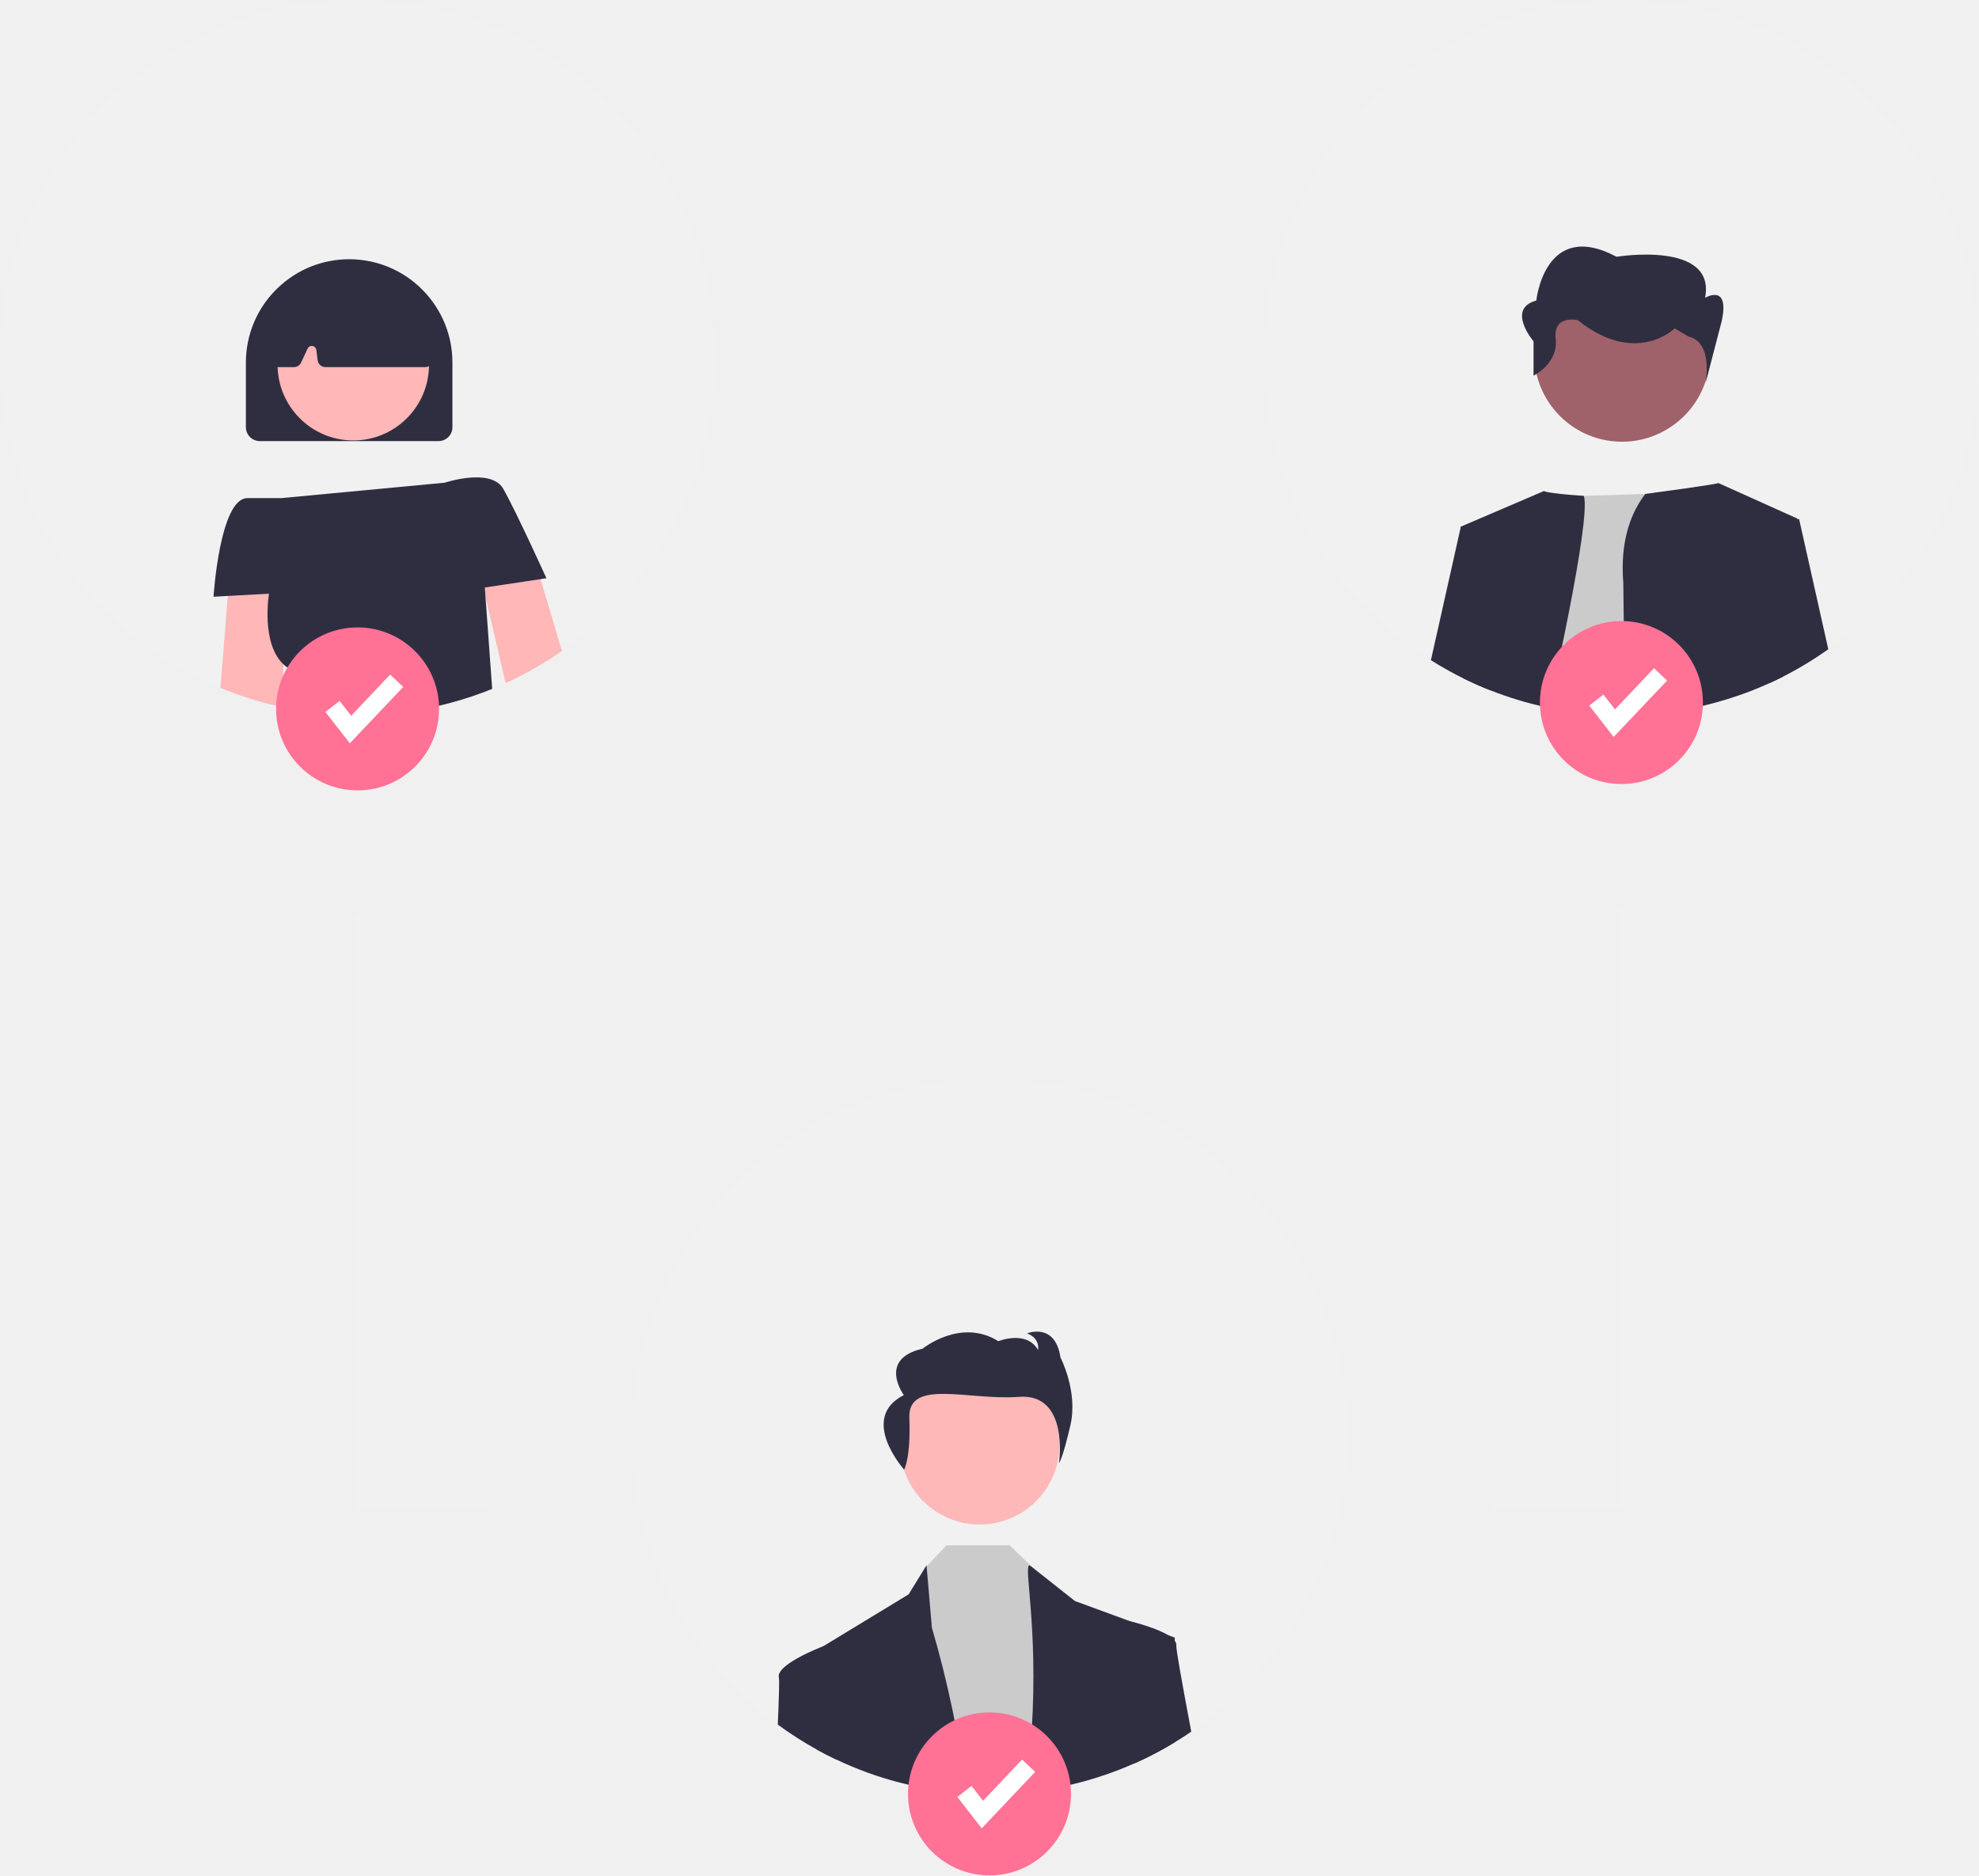
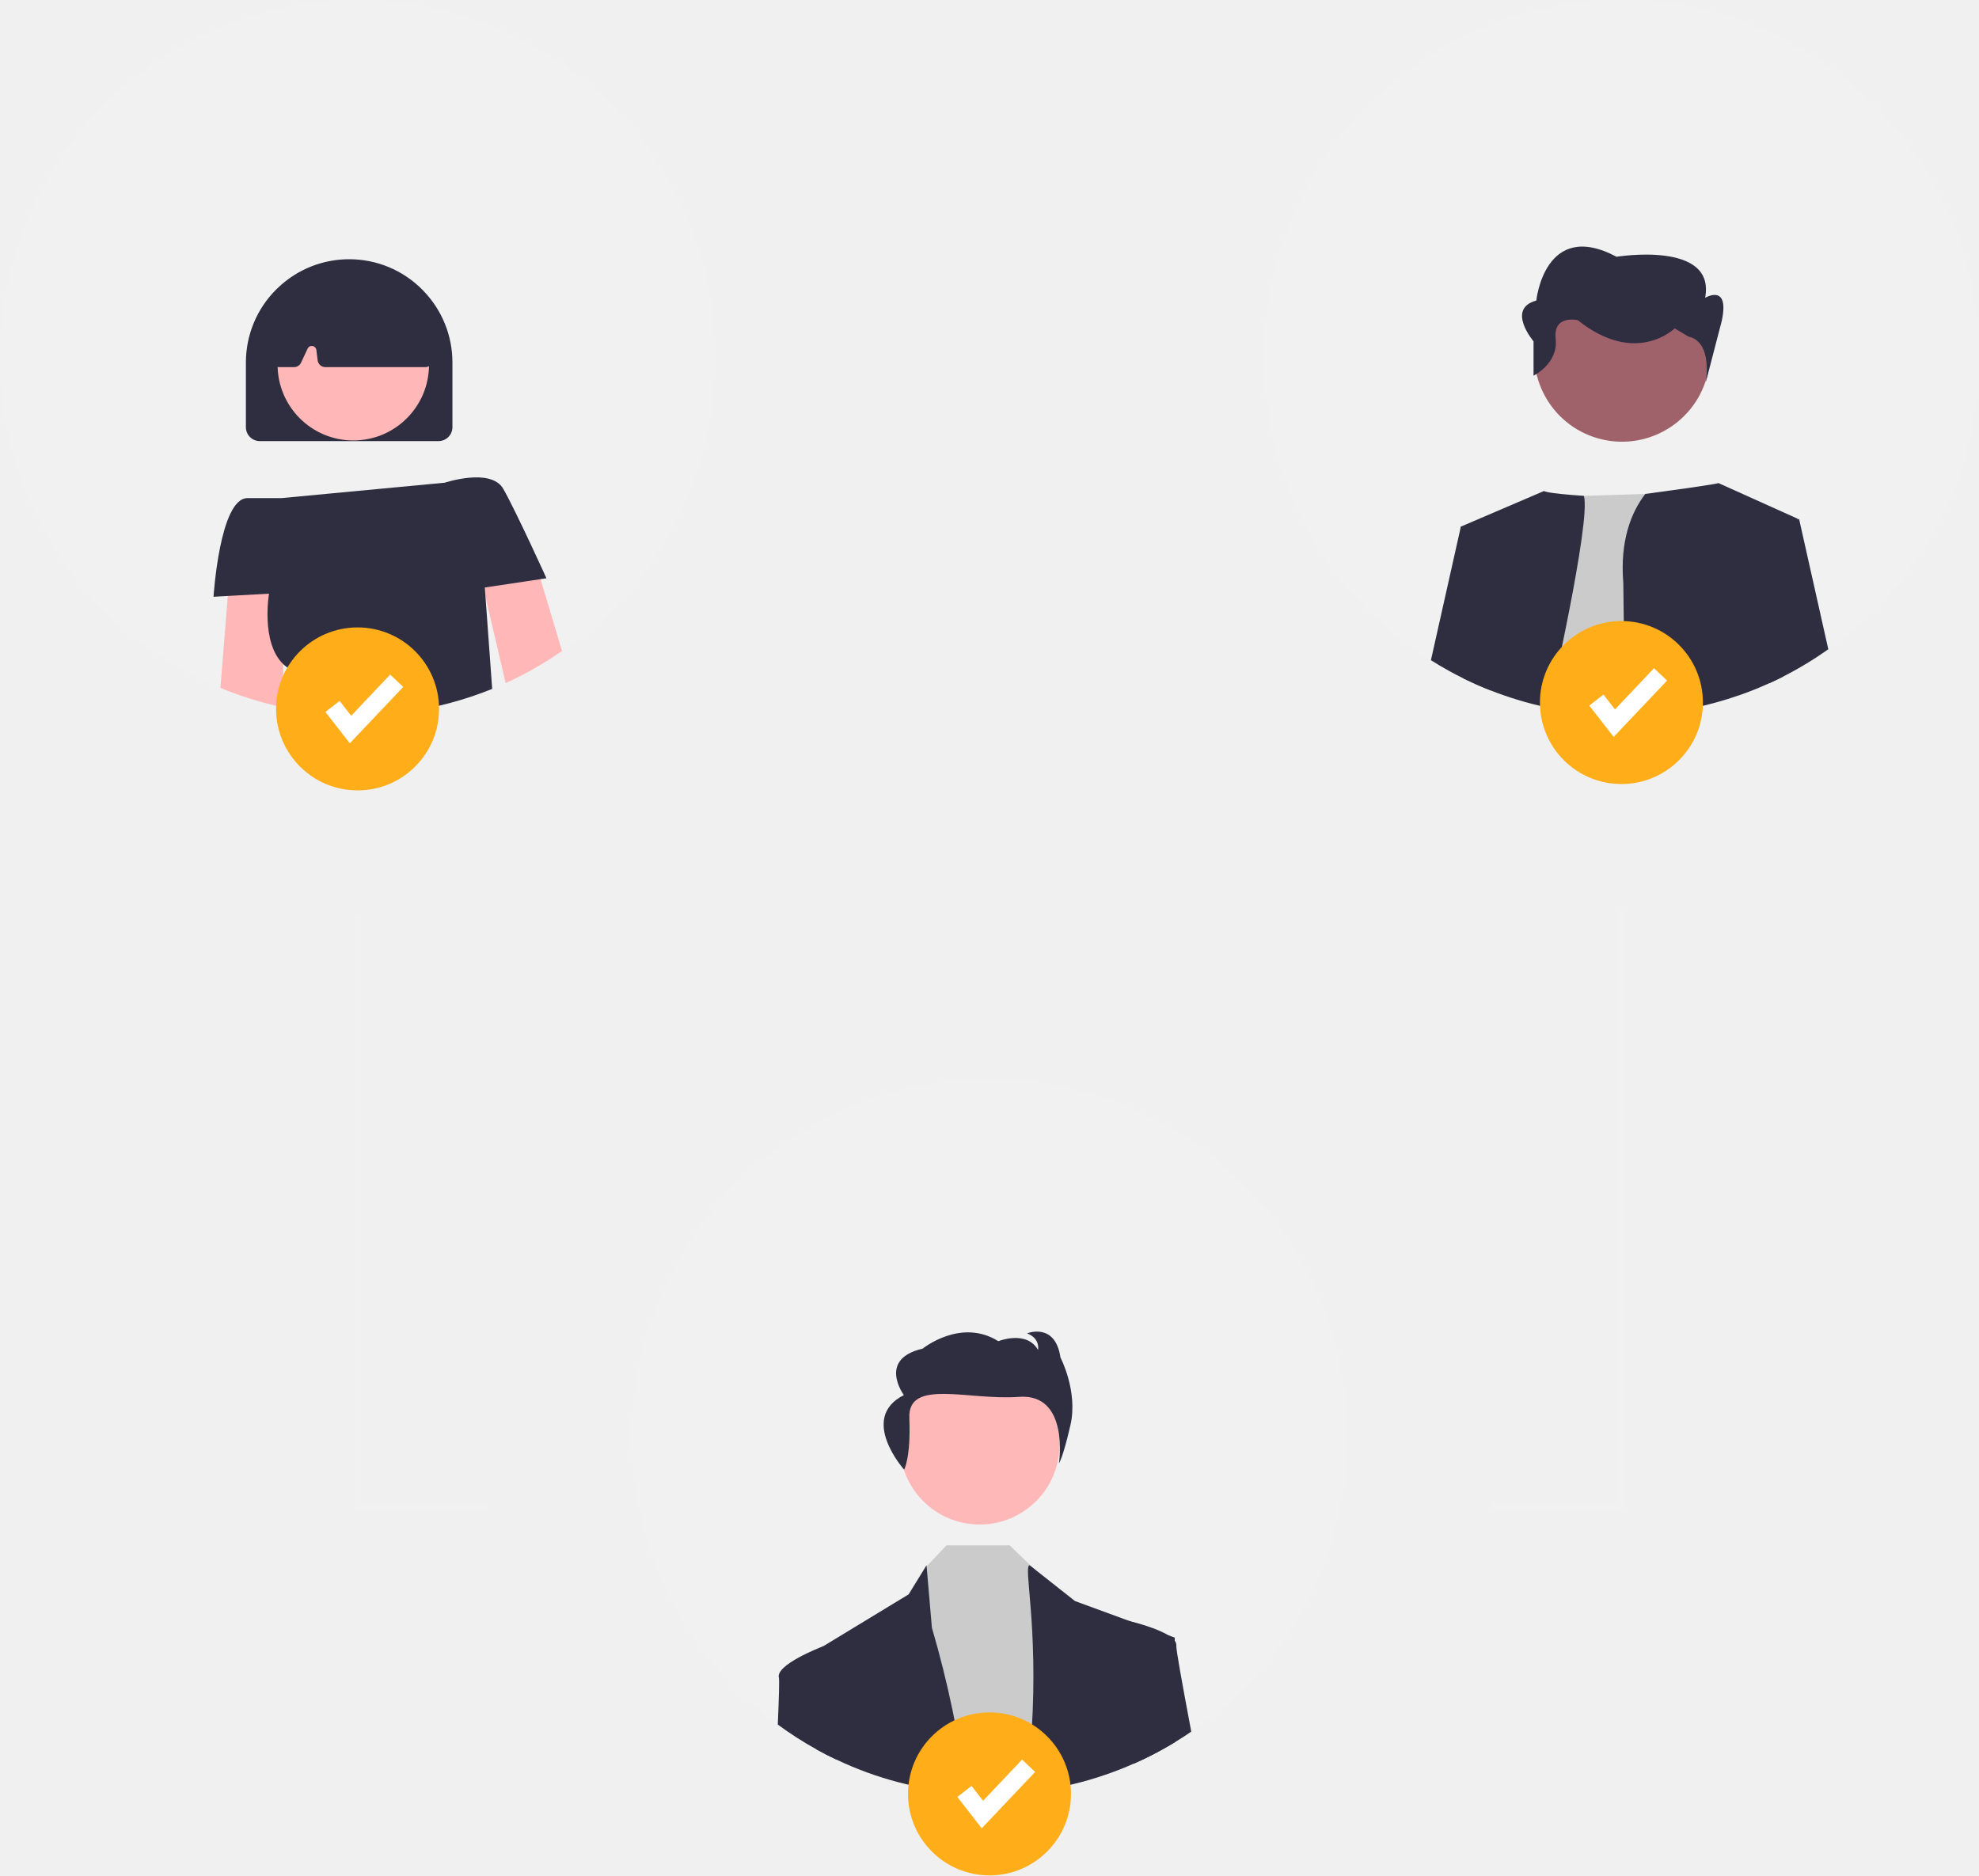
<svg xmlns="http://www.w3.org/2000/svg" data-name="Layer 1" width="642" height="608.421" viewBox="0 0 642 608.421">
  <path d="M511,261.79a115.853,115.853,0,0,1-49.69,95.19,114.45,114.45,0,0,1-13.55,8.15c-1.56.8-3.13,1.56-4.729,2.28-1.44.66-2.89,1.28-4.36,1.87a116.421,116.421,0,0,1-57.57,7.68q-5.07-.6-10.01-1.65c-.14-.03-.29-.06-.43-.09a113.319,113.319,0,0,1-20.15-6.27,116.012,116.012,0,1,1,160.49-107.16Z" transform="translate(-279 -145.7897)" fill="#f1f1f1" />
  <path d="M416.36,240.14c-.1-.12-.21-.23-.32-.34a33.444,33.444,0,0,0-47.04-.48c-.07.06-.13.12-.19.18-.08.07-.15.14-.22.21a33.427,33.427,0,0,0-9.82,23.68v21a4.507,4.507,0,0,0,4.5,4.5h58a4.507,4.507,0,0,0,4.5-4.5v-21A33.348,33.348,0,0,0,416.36,240.14Z" transform="translate(-279 -145.7897)" fill="#2f2e41" />
  <circle cx="114.614" cy="118.331" r="24.561" fill="#ffb7b7" />
  <path d="M419.43,262.03l-2.9-20.26a2.537,2.537,0,0,0-.89-1.59,2.627,2.627,0,0,0-.53-.33c-14.85-6.95-29.91-6.95-44.76-.02a2.448,2.448,0,0,0-.55.35c-.06.05-.12.11-.18.17a2.532,2.532,0,0,0-.7,1.51l-1.94,20.29a2.505,2.505,0,0,0,.64,1.92,2.477,2.477,0,0,0,1.44.78,1.838,1.838,0,0,0,.41.04h4.92a2.523,2.523,0,0,0,2.27-1.44l2.13-4.56a1.494,1.494,0,0,1,2.84.45l.42,3.36a2.512,2.512,0,0,0,2.48,2.19H416.96a2.404,2.404,0,0,0,1.21-.32,2.532,2.532,0,0,0,.68-.54A2.506,2.506,0,0,0,419.43,262.03Z" transform="translate(-279 -145.7897)" fill="#2f2e41" />
  <path d="M454.35,333.68l6.96,23.3a114.45,114.45,0,0,1-13.55,8.15c-1.56.8-3.13,1.56-4.729,2.28l-7.21-30.91-2.8-11.99,18-2Z" transform="translate(-279 -145.7897)" fill="#ffb7b7" />
  <path d="M371.52,329.81l-.6,31.48-.26,13.93a113.319,113.319,0,0,1-20.15-6.27L352.9,339.13l.6-7.52Z" transform="translate(-279 -145.7897)" fill="#ffb7b7" />
  <path d="M454.35,333.68l-18.08,2.71.22,2.97,2.18,29.92a116.421,116.421,0,0,1-57.57,7.68q-5.07-.6-10.01-1.65c1.48-6.22,2.76-11.82,1.18-12.92a11.979,11.979,0,0,1-1.35-1.1c-7.37-7.03-4.65-22.9-4.65-22.9L352.9,339.13l-4.63.26s2-32,11-32h11l53-5s15-5,19,2c2.1,3.67,5.84,11.45,8.93,18.03,2.8,5.98,5.07,10.97,5.07,10.97Z" transform="translate(-279 -145.7897)" fill="#2f2e41" />
  <path d="M920.993,263.067a115.847,115.847,0,0,1-48.883,93.352c-.26.18-.53.37-.8.56-.28.2-.57.4-.86.59q-2.52,1.74-5.14,3.33-3.69,2.25-7.55,4.23c-.08.04-.17.08-.25.12q-2.219,1.14-4.479,2.16c-.05.02-.09.04-.14.06-.35.16-.72.33-1.08.48-2.79,1.24-5.64,2.37-8.54,3.37q-3.705,1.305-7.52,2.34a113.729,113.729,0,0,1-15.85,3.18,115.588,115.588,0,0,1-13.76.94c-.38.01-.76.01-1.14.01-2.51,0-5.01-.08-7.48-.24-2.16-.14-4.3-.33-6.42-.59-3.27-.39-6.5-.91-9.68-1.59-.14-.02-.28-.05-.42-.08-.11-.02-.23-.05-.34-.07-3.2-.67-6.35-1.49-9.44-2.43q-4.365-1.32-8.57-2.98c-.72-.28-1.43-.56-2.14-.86-1.77-.74-3.52-1.51-5.24-2.34-.5-.23-.99-.47-1.48-.71-1.66-.81-3.3-1.66-4.9-2.56q-2.895-1.605-5.69-3.37c-2.35-1.48-4.65-3.04-6.88-4.69a116.005,116.005,0,0,1,70.33-209.479C870.258,146.685,921.679,199.457,920.993,263.067Z" transform="translate(-279 -145.7897)" fill="#f1f1f1" />
  <path d="M780.66,375.22c-3.2-.67-6.35-1.49-9.44-2.43l10.61-65.79,10.99-.34,19.93-.63,10.22-.32s7.25,31.86,12.78,67.95a113.729,113.729,0,0,1-15.85,3.18,115.588,115.588,0,0,1-13.76.94c-.38.01-.76.01-1.14.01-2.51,0-5.01-.08-7.48-.24-2.16-.14-4.3-.33-6.42-.59-3.27-.39-6.5-.91-9.68-1.59-.14-.02-.28-.05-.42-.08C780.89,375.27,780.77,375.24,780.66,375.22Z" transform="translate(-279 -145.7897)" fill="#cbcbcb" />
  <path d="M781.42,375.37c-.14-.02-.28-.05-.42-.08-.11-.02-.23-.05-.34-.07-3.2-.67-6.35-1.49-9.44-2.43q-4.365-1.32-8.57-2.98c-.72-.28-1.43-.56-2.14-.86-1.77-.74-3.52-1.51-5.24-2.34-.5-.23-.99-.47-1.48-.71l-.88-49.26,27-11.57s.09.72,12.91,1.59C795.26,314.62,781.42,375.37,781.42,375.37Z" transform="translate(-279 -145.7897)" fill="#2f2e41" />
  <path d="M862.12,314.31l-5.09,26.75.479,24.19q-2.219,1.14-4.479,2.16c-.05.02-.09.04-.14.06-.35.16-.72.33-1.08.48-2.79,1.24-5.64,2.37-8.54,3.37q-3.705,1.305-7.52,2.34a113.729,113.729,0,0,1-15.85,3.18,115.588,115.588,0,0,1-13.76.94l-.53-42.87c-1.12-13.82,2.59-22.96,7.14-28.88,24.25-3.24,23.71-3.53,23.71-3.53l25.71,11.57Z" transform="translate(-279 -145.7897)" fill="#2f2e41" />
  <path d="M764.48,320.5l-1.83,49.31c-.72-.28-1.43-.56-2.14-.86-1.77-.74-3.52-1.51-5.24-2.34-.5-.23-.99-.47-1.48-.71-1.66-.81-3.3-1.66-4.9-2.56q-2.895-1.605-5.69-3.37l9.71-43.33Z" transform="translate(-279 -145.7897)" fill="#2f2e41" />
  <path d="M872.11,356.42c-.26.18-.53.37-.8.56-.28.2-.57.4-.86.59q-2.52,1.74-5.14,3.33-3.69,2.25-7.55,4.23c-.08.04-.17.08-.25.12q-2.287,1.174-4.617,2.222l-.003-.002-1.83-49.48,11.06-3.68.51-.17Z" transform="translate(-279 -145.7897)" fill="#2f2e41" />
  <ellipse cx="805.224" cy="260.493" rx="28.603" ry="28.529" transform="translate(49.71201 814.1164) rotate(-73.65991)" fill="#9f616a" />
  <path d="M776.492,267.665V256.533s-8.977-10.572.898-13.236c0,0,2.693-26.632,26.032-14.204,0,0,32.316-5.326,28.725,13.316,0,0,8.079-4.867,5.386,7.561L832.325,269.991s2.515-13.224-5.564-15l-4.488-2.663s-12.567,12.428-31.418-2.663c0,0-8.079-1.928-7.181,6.061S776.492,267.665,776.492,267.665Z" transform="translate(-279 -145.7897)" fill="#2f2e41" />
  <path d="M716,611.79a115.853,115.853,0,0,1-49.69,95.19c-.28.2-.57.4-.86.59q-2.52,1.74-5.14,3.33-3.69,2.25-7.55,4.23c-1.56.8-3.13,1.56-4.729,2.28-.4.18-.81.37-1.22.54-2.79,1.24-5.64,2.37-8.54,3.37a114.204,114.204,0,0,1-23.37,5.52,116.296,116.296,0,0,1-14.9.95c-2.51,0-5.01-.08-7.48-.24-2.16-.14-4.3-.33-6.42-.59-3.41-.41-6.78-.96-10.1-1.67-.11-.02-.23-.05-.34-.07a113.319,113.319,0,0,1-20.15-6.27c-1.77-.74-3.52-1.51-5.24-2.34q-3.255-1.53-6.38-3.27a116.009,116.009,0,1,1,172.11-101.55Z" transform="translate(-279 -145.7897)" fill="#f1f1f1" />
  <circle cx="317.813" cy="468.686" r="25.903" fill="#ffb8b8" />
  <path d="M586.1,726.96c-3.41-.41-6.78-.96-10.1-1.67l3.15-70.88.45-.47,6.45-6.81h20.51l7.57,7.33.64.63,16.19,15.51,7.31,50.72a114.204,114.204,0,0,1-23.37,5.52,116.296,116.296,0,0,1-14.9.95c-2.51,0-5.01-.08-7.48-.24C590.36,727.41,588.22,727.22,586.1,726.96Z" transform="translate(-279 -145.7897)" fill="#cbcbcb" />
  <path d="M550.27,716.61q-3.255-1.53-6.38-3.27c-.21-19.2-.35-31.95-.35-31.95l2.44-1.49a.804.804,0,0,1,.09-.04l27.69-16.82,5.81-9.44.03.34,1.71,19.9a346.744,346.744,0,0,1,11.21,53.71c-2.16-.14-4.3-.33-6.42-.59-3.41-.41-6.78-.96-10.1-1.67-.11-.02-.23-.05-.34-.07a113.319,113.319,0,0,1-20.15-6.27C553.74,718.21,551.99,717.44,550.27,716.61Z" transform="translate(-279 -145.7897)" fill="#2f2e41" />
  <path d="M638.27,721.32a114.204,114.204,0,0,1-23.37,5.52,91.267,91.267,0,0,1-1.21-19.55c2.16-34.53-2.82-53.69-.66-53.69l1.1.86,13.59,10.74,17.89,6.56h.01l12.31,4.51,2.17.8v1.03c.01,3.56.03,16.02.21,32.8q-3.69,2.25-7.55,4.23c-1.56.8-3.13,1.56-4.729,2.28-.4.18-.81.37-1.22.54C644.02,719.19,641.17,720.32,638.27,721.32Z" transform="translate(-279 -145.7897)" fill="#2f2e41" />
  <path d="M572.308,622.58s2.201-3.865,1.689-16.776,19.15-5.609,35.578-6.841,12.951,21.556,12.951,21.556,1.185-1.355,3.723-12.353-3.224-21.958-3.224-21.958c-1.697-11.557-10.842-7.853-10.842-7.853,4.404,1.715,3.558,5.381,3.558,5.381-3.728-6.536-12.873-2.832-12.873-2.832-12.197-7.654-24.559,2.425-24.559,2.425-14.735,3.344-6.093,15.062-6.093,15.062C557.398,605.879,572.308,622.58,572.308,622.58Z" transform="translate(-279 -145.7897)" fill="#2f2e41" />
  <path d="M531.32,705.28c.38-8.79.55-14.46.35-15.25-1.03-4.12,13.03-9.64,14.31-10.13a.804.804,0,0,1,.09-.04l2.86,1.53,1.34,35.22q-3.255-1.53-6.38-3.27A115.181,115.181,0,0,1,531.32,705.28Z" transform="translate(-279 -145.7897)" fill="#2f2e41" />
  <path d="M660.31,710.9q-3.69,2.25-7.55,4.23c-1.56.8-3.13,1.56-4.729,2.28-.4.18-.81.37-1.22.54l-4.5-44.43,2.63-1.92s.24.06.67.16h.01c2.11.52,8.59,2.24,12.31,4.51a7.714,7.714,0,0,1,2.17,1.83,2.223,2.223,0,0,1,.51,1.58c-.12,1.16,1.88,12.16,4.84,27.89Q662.93,709.31,660.31,710.9Z" transform="translate(-279 -145.7897)" fill="#2f2e41" />
  <polygon points="158.016 489.633 115 489.633 115 296.788 117 296.788 117 487.633 158.016 487.633 158.016 489.633" fill="#f1f1f1" />
  <polygon points="527.008 489.633 483.992 489.633 483.992 487.633 525.008 487.633 525.008 295 527.008 295 527.008 489.633" fill="#f1f1f1" />
-   <circle cx="526" cy="227.921" r="26.436" fill="#ff7295" />
+   <circle cx="526" cy="227.921" r="26.436" fill="#ffad18" />
  <polygon points="523.481 239.081 515.568 228.907 520.17 225.328 523.916 230.145 536.573 216.785 540.805 220.794 523.481 239.081" fill="#fff" />
-   <circle cx="116" cy="229.984" r="26.436" fill="#ff7295" />
+   <circle cx="116" cy="229.984" r="26.436" fill="#ffad18" />
  <polygon points="113.481 241.144 105.568 230.97 110.17 227.391 113.916 232.208 126.573 218.848 130.805 222.857 113.481 241.144" fill="#fff" />
-   <circle cx="321" cy="581.984" r="26.436" fill="#ff7295" />
+   <circle cx="321" cy="581.984" r="26.436" fill="#ffad18" />
  <polygon points="318.481 593.144 310.568 582.97 315.17 579.391 318.916 584.208 331.573 570.848 335.805 574.857 318.481 593.144" fill="#fff" />
</svg>
